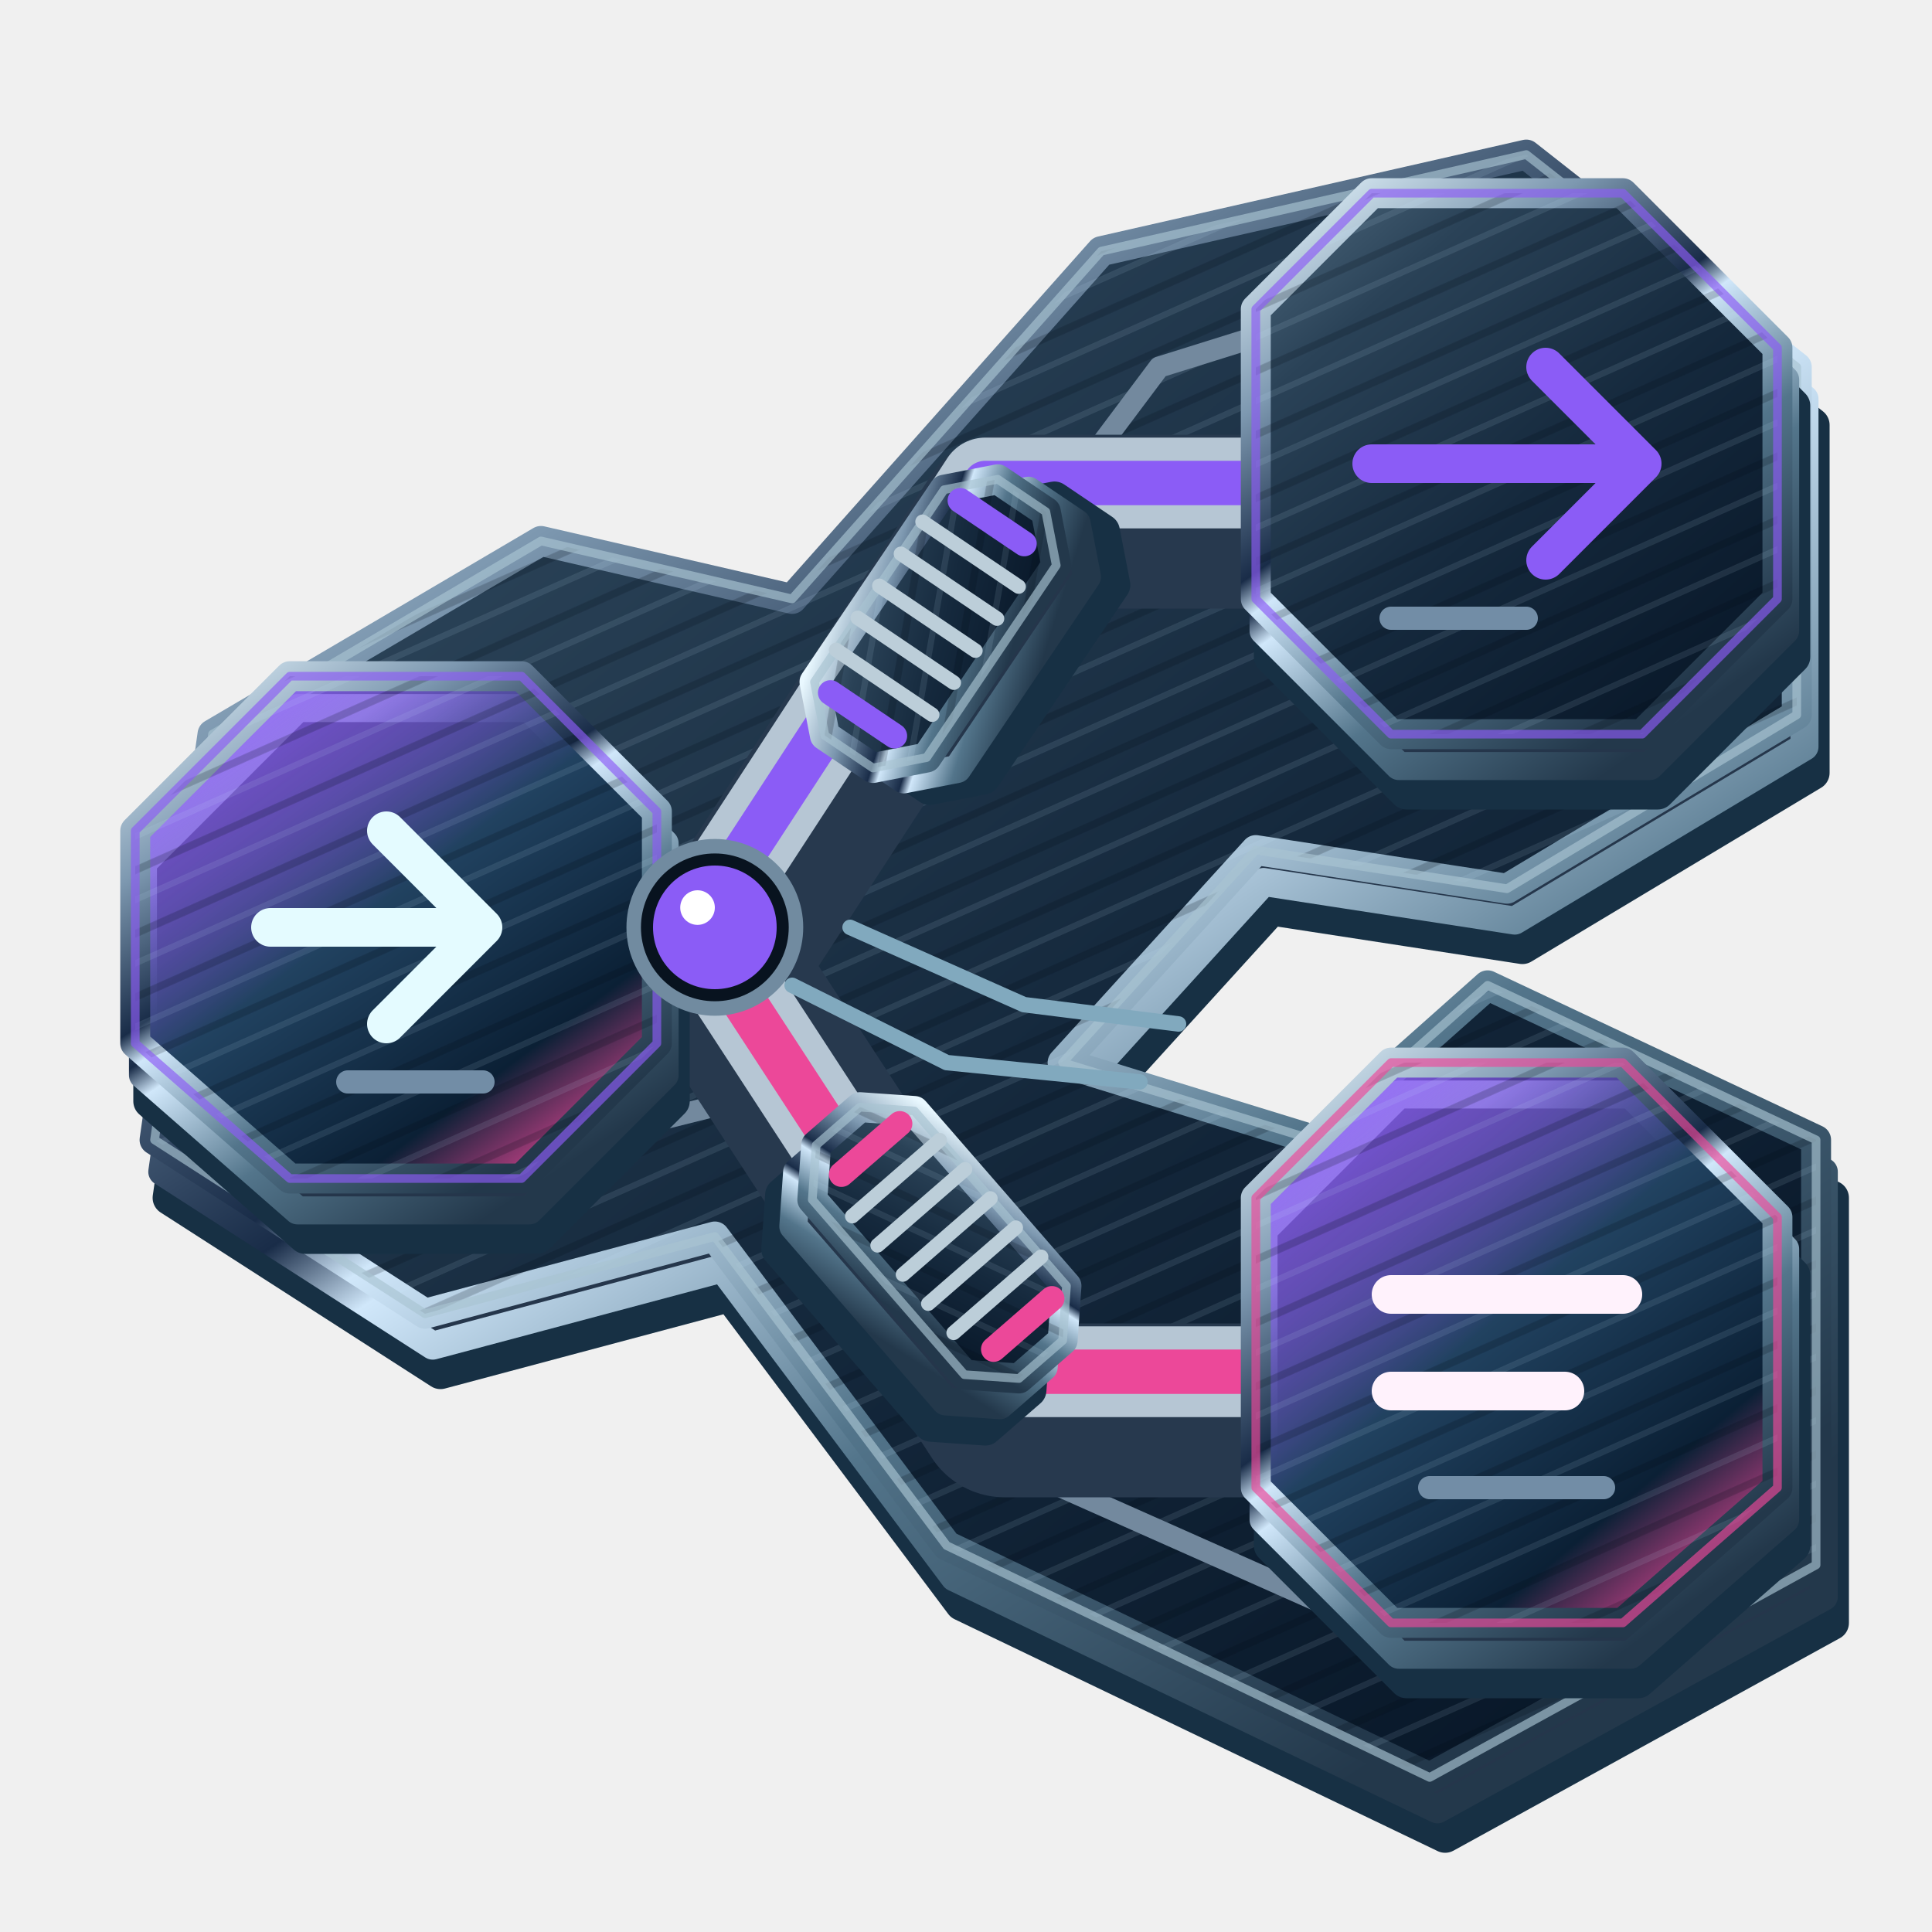
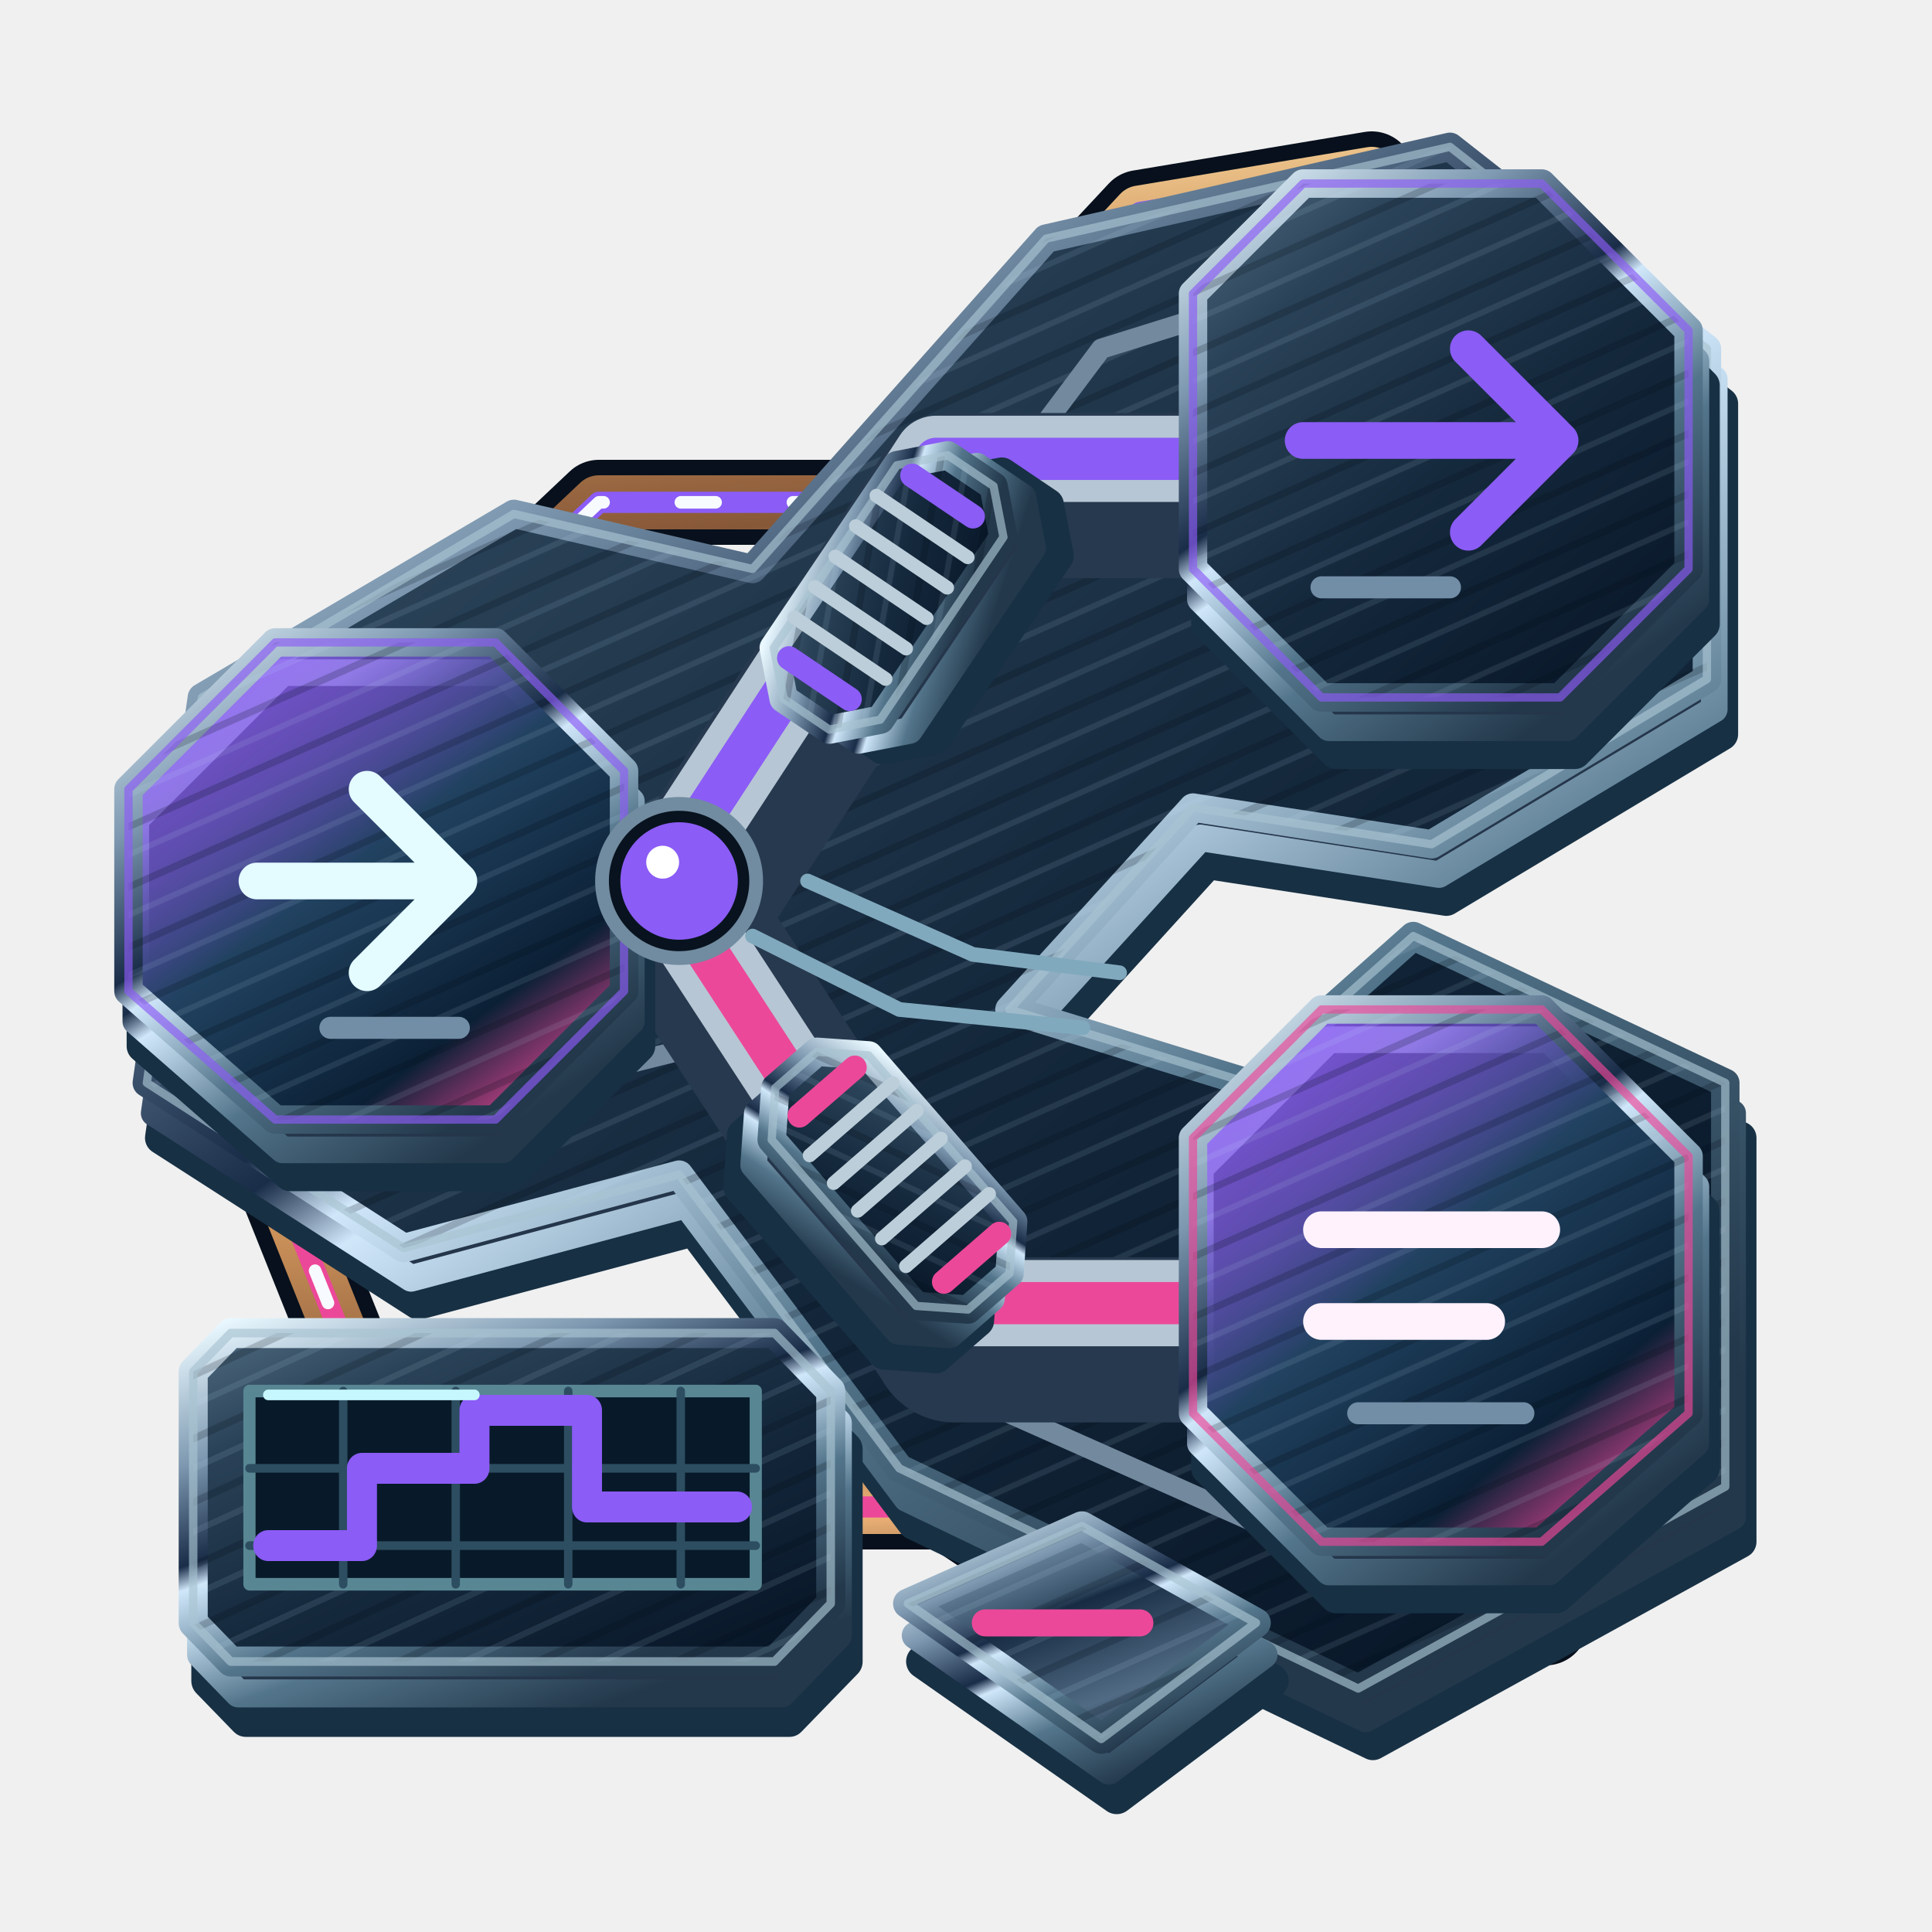
<svg xmlns="http://www.w3.org/2000/svg" width="200" height="200" viewBox="0 0 200 200" role="img" aria-label="Flujo cognitivo" data-icon="flow" data-semantic="cognitive-flow evidenced-links input-memory-output" data-visual-style="titanio-optico" data-motion="indicator">
  <style>@media(prefers-reduced-motion:no-preference){[data-icon="flow"] .instrument-light{animation:alice-flow-glint 7s ease-in-out infinite}}@keyframes alice-flow-glint{0%,45%,100%{opacity:1}70%{opacity:.55}}</style>
  <defs>
+     <linearGradient id="alice-flow-rotor" x2=".86" y2="1">
+       <stop stop-color="#edf8ff" />
+       <stop offset=".21" stop-color="#6f8a9d" />
+       <stop offset=".43" stop-color="#25374c" />
+       <stop offset=".48" stop-color="#aec6d1" />
+       <stop offset=".7" stop-color="#536d82" />
+       <stop offset="1" stop-color="#1d3043" />
+     </linearGradient>
+     <linearGradient id="alice-flow-contact" x2=".15" y2="1">
+       <stop stop-color="#ffe2aa" />
+       <stop offset=".26" stop-color="#cf955c" />
+       <stop offset=".59" stop-color="#875838" />
+       <stop offset=".81" stop-color="#eeb377" />
+       <stop offset="1" stop-color="#603e2e" />
+     </linearGradient>
    <pattern id="alice-flow-brushing" width="3" height="3" patternUnits="userSpaceOnUse" patternTransform="rotate(-24)">
      <path d="M0 .4h3" stroke="#d1e6fa" opacity=".10" stroke-width=".32" />
      <path d="M0 2h3" stroke="#020913" opacity=".20" stroke-width=".38" />
    </pattern>
    <linearGradient id="alice-flow-bevel" x1="0" y1="0" x2=".68" y2="1">
      <stop stop-color="#e9f8ff" />
      <stop offset=".27" stop-color="#7d98b0" />
      <stop offset=".48" stop-color="#192c48" />
      <stop offset=".53" stop-color="#d0e7fa" />
      <stop offset=".73" stop-color="#53758b" />
      <stop offset="1" stop-color="#23384b" />
    </linearGradient>
    <linearGradient id="alice-flow-metal" x1="0" y1="0" x2=".62" y2="1">
      <stop stop-color="#d9e5f0" />
      <stop offset=".19" stop-color="#7895ac" />
      <stop offset=".44" stop-color="#39536b" />
      <stop offset=".48" stop-color="#172c43" />
      <stop offset=".84" stop-color="#516b84" />
      <stop offset="1" stop-color="#263d50" />
    </linearGradient>
    <linearGradient id="alice-flow-dark-metal" x1="0" y1="0" x2=".85" y2="1">
      <stop stop-color="#506b80" />
      <stop offset=".23" stop-color="#2a4257" />
      <stop offset=".58" stop-color="#15293d" />
      <stop offset="1" stop-color="#081728" />
    </linearGradient>
    <linearGradient id="alice-flow-glass" x1=".06" y1="0" x2=".84" y2="1">
      <stop stop-color="#8b5cf6" />
      <stop offset=".23" stop-color="#8b5cf6" stop-opacity=".65" />
      <stop offset=".48" stop-color="#214260" />
      <stop offset=".8" stop-color="#0b2035" />
      <stop offset="1" stop-color="#ec4899" />
    </linearGradient>
    <linearGradient id="alice-flow-enamel" x1="0" y1="0" x2=".7" y2="1">
      <stop stop-color="#eeffff" />
      <stop offset=".2" stop-color="#8b5cf6" />
      <stop offset=".7" stop-color="#8b5cf6" />
      <stop offset="1" stop-color="#ec4899" />
    </linearGradient>
    <linearGradient id="alice-flow-screw-metal">
      <stop stop-color="#4a6277" />
      <stop offset=".43" stop-color="#d7e5eb" />
      <stop offset="1" stop-color="#42556b" />
    </linearGradient>
  </defs>
  <g transform="scale(2)" stroke-linecap="round" stroke-linejoin="round">
-     <g data-component="signal-manifold">
-       <path d="M11 38l17-10 13 3 16-18 22-5 14 11v18l-15 9-13-2-10 11 13 4 9-8 17 8v22l-20 11-25-12-12-16-15 4-14-9Z" transform="translate(.8 3)" fill="#0a1424" stroke="#173044" stroke-width="1.8" />
-       <path d="M11 38l17-10 13 3 16-18 22-5 14 11v18l-15 9-13-2-10 11 13 4 9-8 17 8v22l-20 11-25-12-12-16-15 4-14-9Z" transform="translate(.4 1.65)" fill="#25364b" stroke="url(#alice-flow-bevel)" stroke-width="1.45" />
-       <path d="M11 38l17-10 13 3 16-18 22-5 14 11v18l-15 9-13-2-10 11 13 4 9-8 17 8v22l-20 11-25-12-12-16-15 4-14-9Z" fill="url(#alice-flow-dark-metal)" stroke="url(#alice-flow-bevel)" stroke-width="1.55" />
-       <path d="M11 38l17-10 13 3 16-18 22-5 14 11v18l-15 9-13-2-10 11 13 4 9-8 17 8v22l-20 11-25-12-12-16-15 4-14-9Z" fill="url(#alice-flow-brushing)" stroke="#a8c3d1" stroke-opacity=".66" stroke-width=".45" />
-       <path d="M12 54l10 7 16-4 17 20 18 8 14-7M48 35l12-16 16-5" fill="none" stroke="#73899e" stroke-width="1.1" />
-       <g transform="translate(13 42) scale(1.55)">
-         <circle r="1.55" fill="#06101b" stroke="#8198a9" stroke-width=".28" />
-         <circle r="1.13" fill="url(#alice-flow-bevel)" stroke="#cad9e4" stroke-width=".13" />
-         <path d="M-.62-.38 0-.72 .62-.38 .62.38 0 .72-.62.38Z" fill="#101d2b" />
-         <path d="M-.78-.53Q-.3-1 .4-.92" stroke="white" stroke-width=".16" fill="none" />
+     <g fill="none">
+       <path d="M13 43 31 26 45 26 59 11 71 9" fill="none" stroke="#07101c" stroke-width="4.4" />
+       <path d="M13 43 31 26 45 26 59 11 71 9" fill="none" stroke="url(#alice-flow-contact)" stroke-width="2.8" />
+       <path d="M13 43 31 26 45 26 59 11 71 9" fill="none" stroke="#8b5cf6" stroke-width="1.1" />
+       <path d="M13 43 31 26 45 26 59 11 71 9" stroke="#f7fbff" stroke-width=".65" stroke-dasharray="1.8 4" />
+     </g>
+     <g fill="none">
+       <path d="M12 55 18 70 33 78 49 78 61 86 80 84" fill="none" stroke="#07101c" stroke-width="4.4" />
+       <path d="M12 55 18 70 33 78 49 78 61 86 80 84" fill="none" stroke="url(#alice-flow-contact)" stroke-width="2.8" />
+       <path d="M12 55 18 70 33 78 49 78 61 86 80 84" fill="none" stroke="#ec4899" stroke-width="1.1" />
+       <path d="M12 55 18 70 33 78 49 78 61 86 80 84" stroke="#f7fbff" stroke-width=".65" stroke-dasharray="1.8 4" />
+     </g>
+     <g transform="translate(0 0) scale(.95)">
+       <g data-component="signal-manifold">
+         <path d="M11 38l17-10 13 3 16-18 22-5 14 11v18l-15 9-13-2-10 11 13 4 9-8 17 8v22l-20 11-25-12-12-16-15 4-14-9Z" transform="translate(.8 3)" fill="#0a1424" stroke="#173044" stroke-width="1.8" />
+         <path d="M11 38l17-10 13 3 16-18 22-5 14 11v18l-15 9-13-2-10 11 13 4 9-8 17 8v22l-20 11-25-12-12-16-15 4-14-9Z" transform="translate(.4 1.65)" fill="#25364b" stroke="url(#alice-flow-bevel)" stroke-width="1.45" />
+         <path d="M11 38l17-10 13 3 16-18 22-5 14 11v18l-15 9-13-2-10 11 13 4 9-8 17 8v22l-20 11-25-12-12-16-15 4-14-9Z" fill="url(#alice-flow-dark-metal)" stroke="url(#alice-flow-bevel)" stroke-width="1.55" />
+         <path d="M11 38l17-10 13 3 16-18 22-5 14 11v18l-15 9-13-2-10 11 13 4 9-8 17 8v22l-20 11-25-12-12-16-15 4-14-9Z" fill="url(#alice-flow-brushing)" stroke="#a8c3d1" stroke-opacity=".66" stroke-width=".45" />
+         <path d="M12 54l10 7 16-4 17 20 18 8 14-7M48 35l12-16 16-5" fill="none" stroke="#73899e" stroke-width="1.1" />
+         <g transform="translate(13 42) scale(1.55)">
+           <circle r="1.55" fill="#06101b" stroke="#8198a9" stroke-width=".28" />
+           <circle r="1.13" fill="url(#alice-flow-bevel)" stroke="#cad9e4" stroke-width=".13" />
+           <path d="M-.62-.38 0-.72 .62-.38 .62.38 0 .72-.62.38Z" fill="#101d2b" />
+           <path d="M-.78-.53Q-.3-1 .4-.92" stroke="white" stroke-width=".16" fill="none" />
+         </g>
+         <g transform="translate(90 76) scale(1.55)">
+           <circle r="1.55" fill="#06101b" stroke="#8198a9" stroke-width=".28" />
+           <circle r="1.13" fill="url(#alice-flow-bevel)" stroke="#cad9e4" stroke-width=".13" />
+           <path d="M-.62-.38 0-.72 .62-.38 .62.38 0 .72-.62.38Z" fill="#101d2b" />
+           <path d="M-.78-.53Q-.3-1 .4-.92" stroke="white" stroke-width=".16" fill="none" />
+         </g>
+         <g transform="translate(84 14) scale(1.55)">
+           <circle r="1.55" fill="#06101b" stroke="#8198a9" stroke-width=".28" />
+           <circle r="1.13" fill="url(#alice-flow-bevel)" stroke="#cad9e4" stroke-width=".13" />
+           <path d="M-.62-.38 0-.72 .62-.38 .62.38 0 .72-.62.38Z" fill="#101d2b" />
+           <path d="M-.78-.53Q-.3-1 .4-.92" stroke="white" stroke-width=".16" fill="none" />
+         </g>
      </g>
-       <g transform="translate(90 76) scale(1.55)">
-         <circle r="1.55" fill="#06101b" stroke="#8198a9" stroke-width=".28" />
-         <circle r="1.13" fill="url(#alice-flow-bevel)" stroke="#cad9e4" stroke-width=".13" />
-         <path d="M-.62-.38 0-.72 .62-.38 .62.38 0 .72-.62.38Z" fill="#101d2b" />
-         <path d="M-.78-.53Q-.3-1 .4-.92" stroke="white" stroke-width=".16" fill="none" />
-       </g>
-       <g transform="translate(84 14) scale(1.55)">
-         <circle r="1.55" fill="#06101b" stroke="#8198a9" stroke-width=".28" />
-         <circle r="1.13" fill="url(#alice-flow-bevel)" stroke="#cad9e4" stroke-width=".13" />
-         <path d="M-.62-.38 0-.72 .62-.38 .62.38 0 .72-.62.38Z" fill="#101d2b" />
-         <path d="M-.78-.53Q-.3-1 .4-.92" stroke="white" stroke-width=".16" fill="none" />
+       <g data-part="branching-signal">
+         <path d="M21 50H37L52 27H74M37 50L52 73H74" fill="none" stroke="#27394e" stroke-width="9" />
+         <path d="M21 48H36L51 25H74M36 48L51 71H74" fill="none" stroke="#b6c6d4" stroke-width="4.7" />
+         <path d="M21 48H36L51 25H74" fill="none" stroke="#8b5cf6" stroke-width="2.3" />
+         <path d="M36 48L51 71H74" fill="none" stroke="#ec4899" stroke-width="2.3" />
+         <path d="M7 43 15 35H27L34 42V54L27 61H15L7 54Z" transform="translate(.8 3)" fill="#0a1424" stroke="#173044" stroke-width="1.8" />
+         <path d="M7 43 15 35H27L34 42V54L27 61H15L7 54Z" transform="translate(.4 1.65)" fill="#25364b" stroke="url(#alice-flow-bevel)" stroke-width="1.45" />
+         <path d="M7 43 15 35H27L34 42V54L27 61H15L7 54Z" fill="url(#alice-flow-glass)" stroke="url(#alice-flow-bevel)" stroke-width="1.55" />
+         <path d="M7 43 15 35H27L34 42V54L27 61H15L7 54Z" fill="url(#alice-flow-brushing)" stroke="#8b5cf6" stroke-opacity=".66" stroke-width=".45" />
+         <path d="M14 48H25m-5-5 5 5-5 5" fill="none" stroke="#e4fbff" stroke-width="2" />
+         <path d="M65 16 71 10H84L92 18V31L85 38H72L65 31Z" transform="translate(.8 3)" fill="#0a1424" stroke="#173044" stroke-width="1.8" />
+         <path d="M65 16 71 10H84L92 18V31L85 38H72L65 31Z" transform="translate(.4 1.65)" fill="#25364b" stroke="url(#alice-flow-bevel)" stroke-width="1.45" />
+         <path d="M65 16 71 10H84L92 18V31L85 38H72L65 31Z" fill="url(#alice-flow-dark-metal)" stroke="url(#alice-flow-bevel)" stroke-width="1.55" />
+         <path d="M65 16 71 10H84L92 18V31L85 38H72L65 31Z" fill="url(#alice-flow-brushing)" stroke="#8b5cf6" stroke-opacity=".66" stroke-width=".45" />
+         <path d="M65 62 72 55H84L92 63V77L84 84H72L65 77Z" transform="translate(.8 3)" fill="#0a1424" stroke="#173044" stroke-width="1.8" />
+         <path d="M65 62 72 55H84L92 63V77L84 84H72L65 77Z" transform="translate(.4 1.65)" fill="#25364b" stroke="url(#alice-flow-bevel)" stroke-width="1.45" />
+         <path d="M65 62 72 55H84L92 63V77L84 84H72L65 77Z" fill="url(#alice-flow-glass)" stroke="url(#alice-flow-bevel)" stroke-width="1.55" />
+         <path d="M65 62 72 55H84L92 63V77L84 84H72L65 77Z" fill="url(#alice-flow-brushing)" stroke="#ec4899" stroke-opacity=".66" stroke-width=".45" />
+         <path d="M71 24H85m-5-5 5 5-5 5" fill="none" stroke="#8b5cf6" stroke-width="2" />
+         <path d="M72 67H84M72 72H81" fill="none" stroke="#fff2fc" stroke-width="2" />
+         <g class="instrument-light">
+           <circle cx="37" cy="48" r="4.2" fill="#08131f" stroke="#718ba0" stroke-width=".75" />
+           <circle cx="37" cy="48" r="3.2" fill="#8b5cf6" />
+           <circle cx="36.104" cy="46.976" r="0.896" fill="#fff" />
+         </g>
+         <g data-component="signal-couplers">
+           <g transform="translate(48 32) rotate(-56)">
+             <path d="M-6-3h12l2 2v3l-2 2H-6l-2-2v-3Z" transform="translate(.8 3)" fill="#0a1424" stroke="#173044" stroke-width="1.8" />
+             <path d="M-6-3h12l2 2v3l-2 2H-6l-2-2v-3Z" transform="translate(.4 1.65)" fill="#25364b" stroke="url(#alice-flow-bevel)" stroke-width="1.45" />
+             <path d="M-6-3h12l2 2v3l-2 2H-6l-2-2v-3Z" fill="url(#alice-flow-dark-metal)" stroke="url(#alice-flow-bevel)" stroke-width="1.55" />
+             <path d="M-6-3h12l2 2v3l-2 2H-6l-2-2v-3Z" fill="url(#alice-flow-brushing)" stroke="#a8c3d1" stroke-opacity=".66" stroke-width=".45" />
+             <path d="M-4-3v6m2-6v6m2-6v6m2-6v6m2-6v6" fill="none" stroke="#bcced9" stroke-width="0.75" />
+             <path d="M-6-2v4m12-4v4" fill="none" stroke="#8b5cf6" stroke-width="1.3" />
+           </g>
+           <g transform="translate(49 64) rotate(49)">
+             <path d="M-6-3h12l2 2v3l-2 2H-6l-2-2v-3Z" transform="translate(.8 3)" fill="#0a1424" stroke="#173044" stroke-width="1.8" />
+             <path d="M-6-3h12l2 2v3l-2 2H-6l-2-2v-3Z" transform="translate(.4 1.65)" fill="#25364b" stroke="url(#alice-flow-bevel)" stroke-width="1.45" />
+             <path d="M-6-3h12l2 2v3l-2 2H-6l-2-2v-3Z" fill="url(#alice-flow-dark-metal)" stroke="url(#alice-flow-bevel)" stroke-width="1.55" />
+             <path d="M-6-3h12l2 2v3l-2 2H-6l-2-2v-3Z" fill="url(#alice-flow-brushing)" stroke="#a8c3d1" stroke-opacity=".66" stroke-width=".45" />
+             <path d="M-4-3v6m2-6v6m2-6v6m2-6v6m2-6v6" fill="none" stroke="#bcced9" stroke-width="0.75" />
+             <path d="M-6-2v4m12-4v4" fill="none" stroke="#ec4899" stroke-width="1.3" />
+           </g>
+           <path d="M18 56h7m47-24h7m-5 45h9" fill="none" stroke="#728da6" stroke-width="1.2" />
+           <path d="M41 51l8 4 10 1m-15-8 9 4 8 1" fill="none" stroke="#81a9be" stroke-width="0.8" />
+         </g>
      </g>
    </g>
-     <g data-part="branching-signal">
-       <path d="M21 50H37L52 27H74M37 50L52 73H74" fill="none" stroke="#27394e" stroke-width="9" />
-       <path d="M21 48H36L51 25H74M36 48L51 71H74" fill="none" stroke="#b6c6d4" stroke-width="4.7" />
-       <path d="M21 48H36L51 25H74" fill="none" stroke="#8b5cf6" stroke-width="2.3" />
-       <path d="M36 48L51 71H74" fill="none" stroke="#ec4899" stroke-width="2.3" />
-       <path d="M7 43 15 35H27L34 42V54L27 61H15L7 54Z" transform="translate(.8 3)" fill="#0a1424" stroke="#173044" stroke-width="1.8" />
-       <path d="M7 43 15 35H27L34 42V54L27 61H15L7 54Z" transform="translate(.4 1.65)" fill="#25364b" stroke="url(#alice-flow-bevel)" stroke-width="1.45" />
-       <path d="M7 43 15 35H27L34 42V54L27 61H15L7 54Z" fill="url(#alice-flow-glass)" stroke="url(#alice-flow-bevel)" stroke-width="1.55" />
-       <path d="M7 43 15 35H27L34 42V54L27 61H15L7 54Z" fill="url(#alice-flow-brushing)" stroke="#8b5cf6" stroke-opacity=".66" stroke-width=".45" />
-       <path d="M14 48H25m-5-5 5 5-5 5" fill="none" stroke="#e4fbff" stroke-width="2" />
-       <path d="M65 16 71 10H84L92 18V31L85 38H72L65 31Z" transform="translate(.8 3)" fill="#0a1424" stroke="#173044" stroke-width="1.8" />
-       <path d="M65 16 71 10H84L92 18V31L85 38H72L65 31Z" transform="translate(.4 1.65)" fill="#25364b" stroke="url(#alice-flow-bevel)" stroke-width="1.45" />
-       <path d="M65 16 71 10H84L92 18V31L85 38H72L65 31Z" fill="url(#alice-flow-dark-metal)" stroke="url(#alice-flow-bevel)" stroke-width="1.55" />
-       <path d="M65 16 71 10H84L92 18V31L85 38H72L65 31Z" fill="url(#alice-flow-brushing)" stroke="#8b5cf6" stroke-opacity=".66" stroke-width=".45" />
-       <path d="M65 62 72 55H84L92 63V77L84 84H72L65 77Z" transform="translate(.8 3)" fill="#0a1424" stroke="#173044" stroke-width="1.8" />
-       <path d="M65 62 72 55H84L92 63V77L84 84H72L65 77Z" transform="translate(.4 1.65)" fill="#25364b" stroke="url(#alice-flow-bevel)" stroke-width="1.45" />
-       <path d="M65 62 72 55H84L92 63V77L84 84H72L65 77Z" fill="url(#alice-flow-glass)" stroke="url(#alice-flow-bevel)" stroke-width="1.55" />
-       <path d="M65 62 72 55H84L92 63V77L84 84H72L65 77Z" fill="url(#alice-flow-brushing)" stroke="#ec4899" stroke-opacity=".66" stroke-width=".45" />
-       <path d="M71 24H85m-5-5 5 5-5 5" fill="none" stroke="#8b5cf6" stroke-width="2" />
-       <path d="M72 67H84M72 72H81" fill="none" stroke="#fff2fc" stroke-width="2" />
-       <g class="instrument-light">
-         <circle cx="37" cy="48" r="4.2" fill="#08131f" stroke="#718ba0" stroke-width=".75" />
-         <circle cx="37" cy="48" r="3.2" fill="#8b5cf6" />
-         <circle cx="36.104" cy="46.976" r="0.896" fill="#fff" />
+     <g data-component="branch-analyzer">
+       <g transform="translate(10 69) scale(0.9705882 1)">
+         <path d="M2 0H31L34 3V14L31 17H2L0 15V2Z" transform="translate(.8 3)" fill="#0a1424" stroke="#173044" stroke-width="1.8" />
+         <path d="M2 0H31L34 3V14L31 17H2L0 15V2Z" transform="translate(.4 1.65)" fill="#25364b" stroke="url(#alice-flow-bevel)" stroke-width="1.45" />
+         <path d="M2 0H31L34 3V14L31 17H2L0 15V2Z" fill="url(#alice-flow-dark-metal)" stroke="url(#alice-flow-bevel)" stroke-width="1.55" />
+         <path d="M2 0H31L34 3V14L31 17H2L0 15V2Z" fill="url(#alice-flow-brushing)" stroke="#a8c3d1" stroke-opacity=".66" stroke-width=".45" />
+         <path d="M3 3H30V13H3Z" fill="#081a29" stroke="#588793" stroke-width=".65" />
+         <path d="M3 7h27m-27 4h27m-22-8v10m6-10v10m6-10v10m6-10v10" stroke="#2d4d61" stroke-width=".45" />
+         <path d="M4 11h5V7h6V4h6v5h8" fill="none" stroke="#8b5cf6" stroke-width="1.6" />
+         <path d="M4 3.2h11" fill="none" stroke="#c6f7ff" stroke-width="0.55" />
      </g>
-       <g data-component="signal-couplers">
-         <g transform="translate(48 32) rotate(-56)">
-           <path d="M-6-3h12l2 2v3l-2 2H-6l-2-2v-3Z" transform="translate(.8 3)" fill="#0a1424" stroke="#173044" stroke-width="1.8" />
-           <path d="M-6-3h12l2 2v3l-2 2H-6l-2-2v-3Z" transform="translate(.4 1.65)" fill="#25364b" stroke="url(#alice-flow-bevel)" stroke-width="1.45" />
-           <path d="M-6-3h12l2 2v3l-2 2H-6l-2-2v-3Z" fill="url(#alice-flow-dark-metal)" stroke="url(#alice-flow-bevel)" stroke-width="1.55" />
-           <path d="M-6-3h12l2 2v3l-2 2H-6l-2-2v-3Z" fill="url(#alice-flow-brushing)" stroke="#a8c3d1" stroke-opacity=".66" stroke-width=".45" />
-           <path d="M-4-3v6m2-6v6m2-6v6m2-6v6m2-6v6" fill="none" stroke="#bcced9" stroke-width="0.75" />
-           <path d="M-6-2v4m12-4v4" fill="none" stroke="#8b5cf6" stroke-width="1.3" />
-         </g>
-         <g transform="translate(49 64) rotate(49)">
-           <path d="M-6-3h12l2 2v3l-2 2H-6l-2-2v-3Z" transform="translate(.8 3)" fill="#0a1424" stroke="#173044" stroke-width="1.8" />
-           <path d="M-6-3h12l2 2v3l-2 2H-6l-2-2v-3Z" transform="translate(.4 1.65)" fill="#25364b" stroke="url(#alice-flow-bevel)" stroke-width="1.45" />
-           <path d="M-6-3h12l2 2v3l-2 2H-6l-2-2v-3Z" fill="url(#alice-flow-dark-metal)" stroke="url(#alice-flow-bevel)" stroke-width="1.55" />
-           <path d="M-6-3h12l2 2v3l-2 2H-6l-2-2v-3Z" fill="url(#alice-flow-brushing)" stroke="#a8c3d1" stroke-opacity=".66" stroke-width=".45" />
-           <path d="M-4-3v6m2-6v6m2-6v6m2-6v6m2-6v6" fill="none" stroke="#bcced9" stroke-width="0.75" />
-           <path d="M-6-2v4m12-4v4" fill="none" stroke="#ec4899" stroke-width="1.3" />
-         </g>
-         <path d="M18 56h7m47-24h7m-5 45h9" fill="none" stroke="#728da6" stroke-width="1.2" />
-         <path d="M41 51l8 4 10 1m-15-8 9 4 8 1" fill="none" stroke="#81a9be" stroke-width="0.8" />
-       </g>
+       <path d="M47 83l9-4 9 5-8 6Z" transform="translate(.8 3)" fill="#0a1424" stroke="#173044" stroke-width="1.8" />
+       <path d="M47 83l9-4 9 5-8 6Z" transform="translate(.4 1.65)" fill="#25364b" stroke="url(#alice-flow-bevel)" stroke-width="1.45" />
+       <path d="M47 83l9-4 9 5-8 6Z" fill="url(#alice-flow-metal)" stroke="url(#alice-flow-bevel)" stroke-width="1.55" />
+       <path d="M47 83l9-4 9 5-8 6Z" fill="url(#alice-flow-brushing)" stroke="#a8c3d1" stroke-opacity=".66" stroke-width=".45" />
+       <path d="M51 84h8" fill="none" stroke="#ec4899" stroke-width="1.4" />
    </g>
  </g>
</svg>
